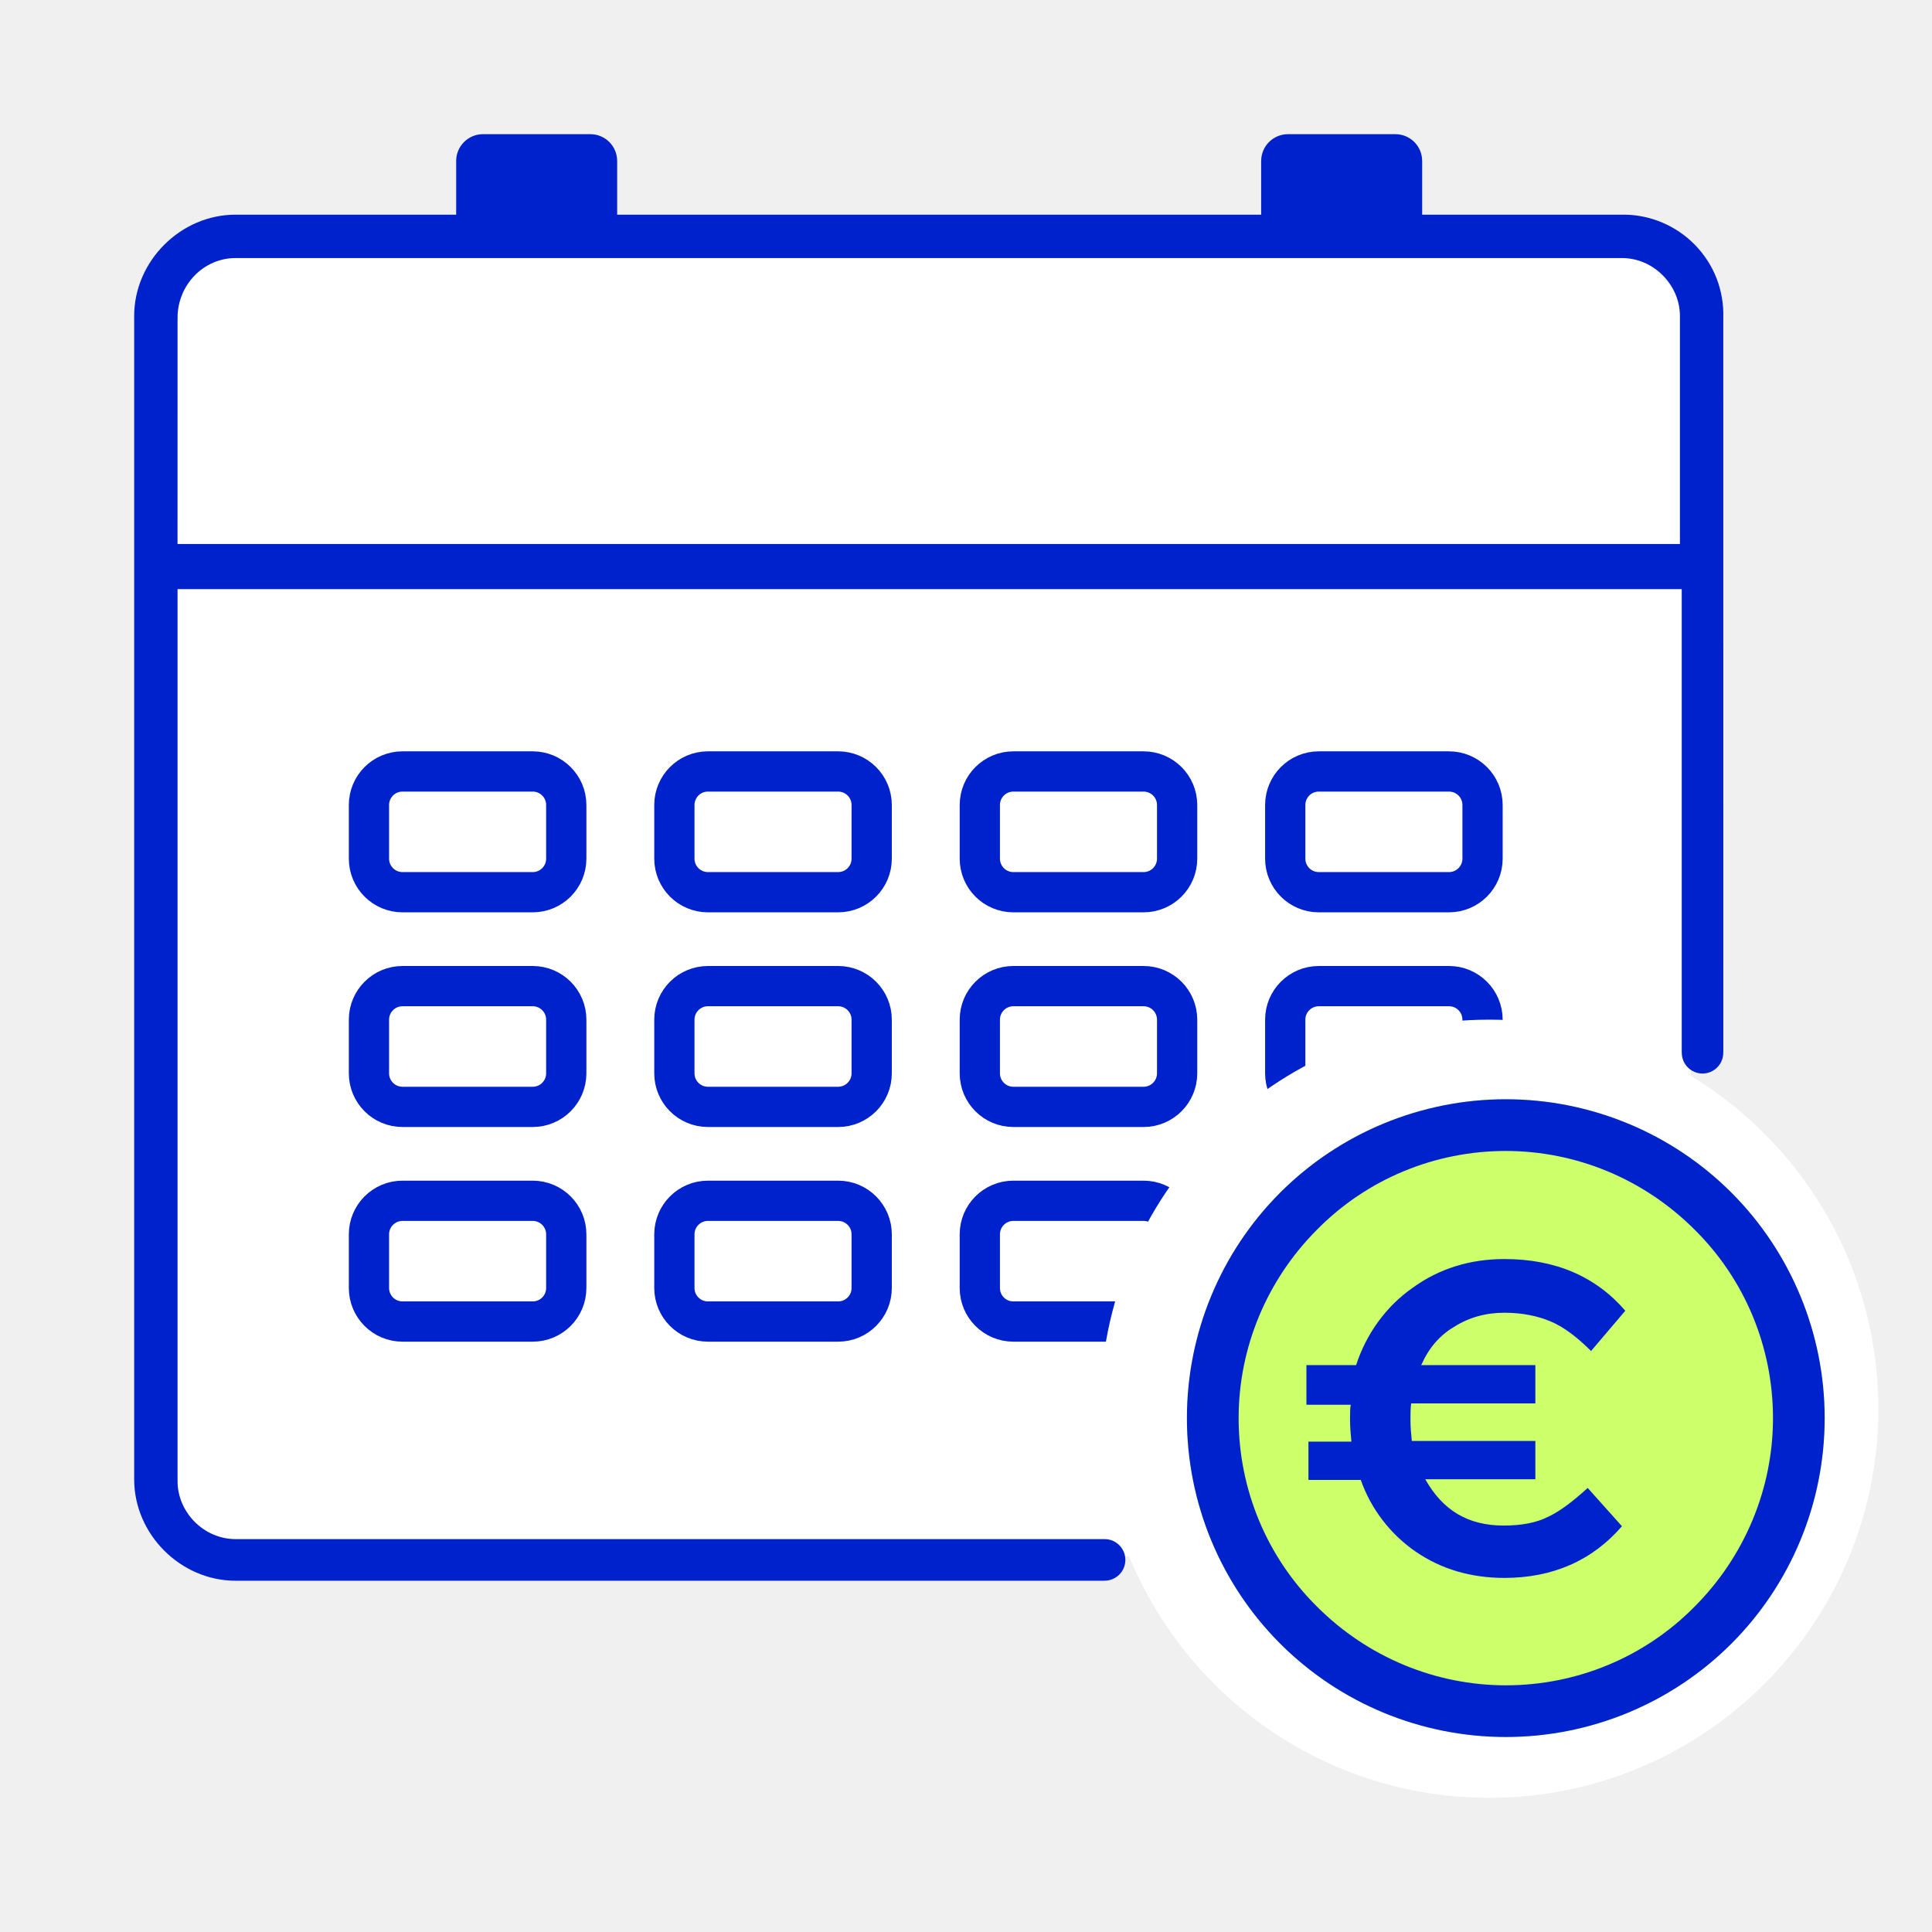
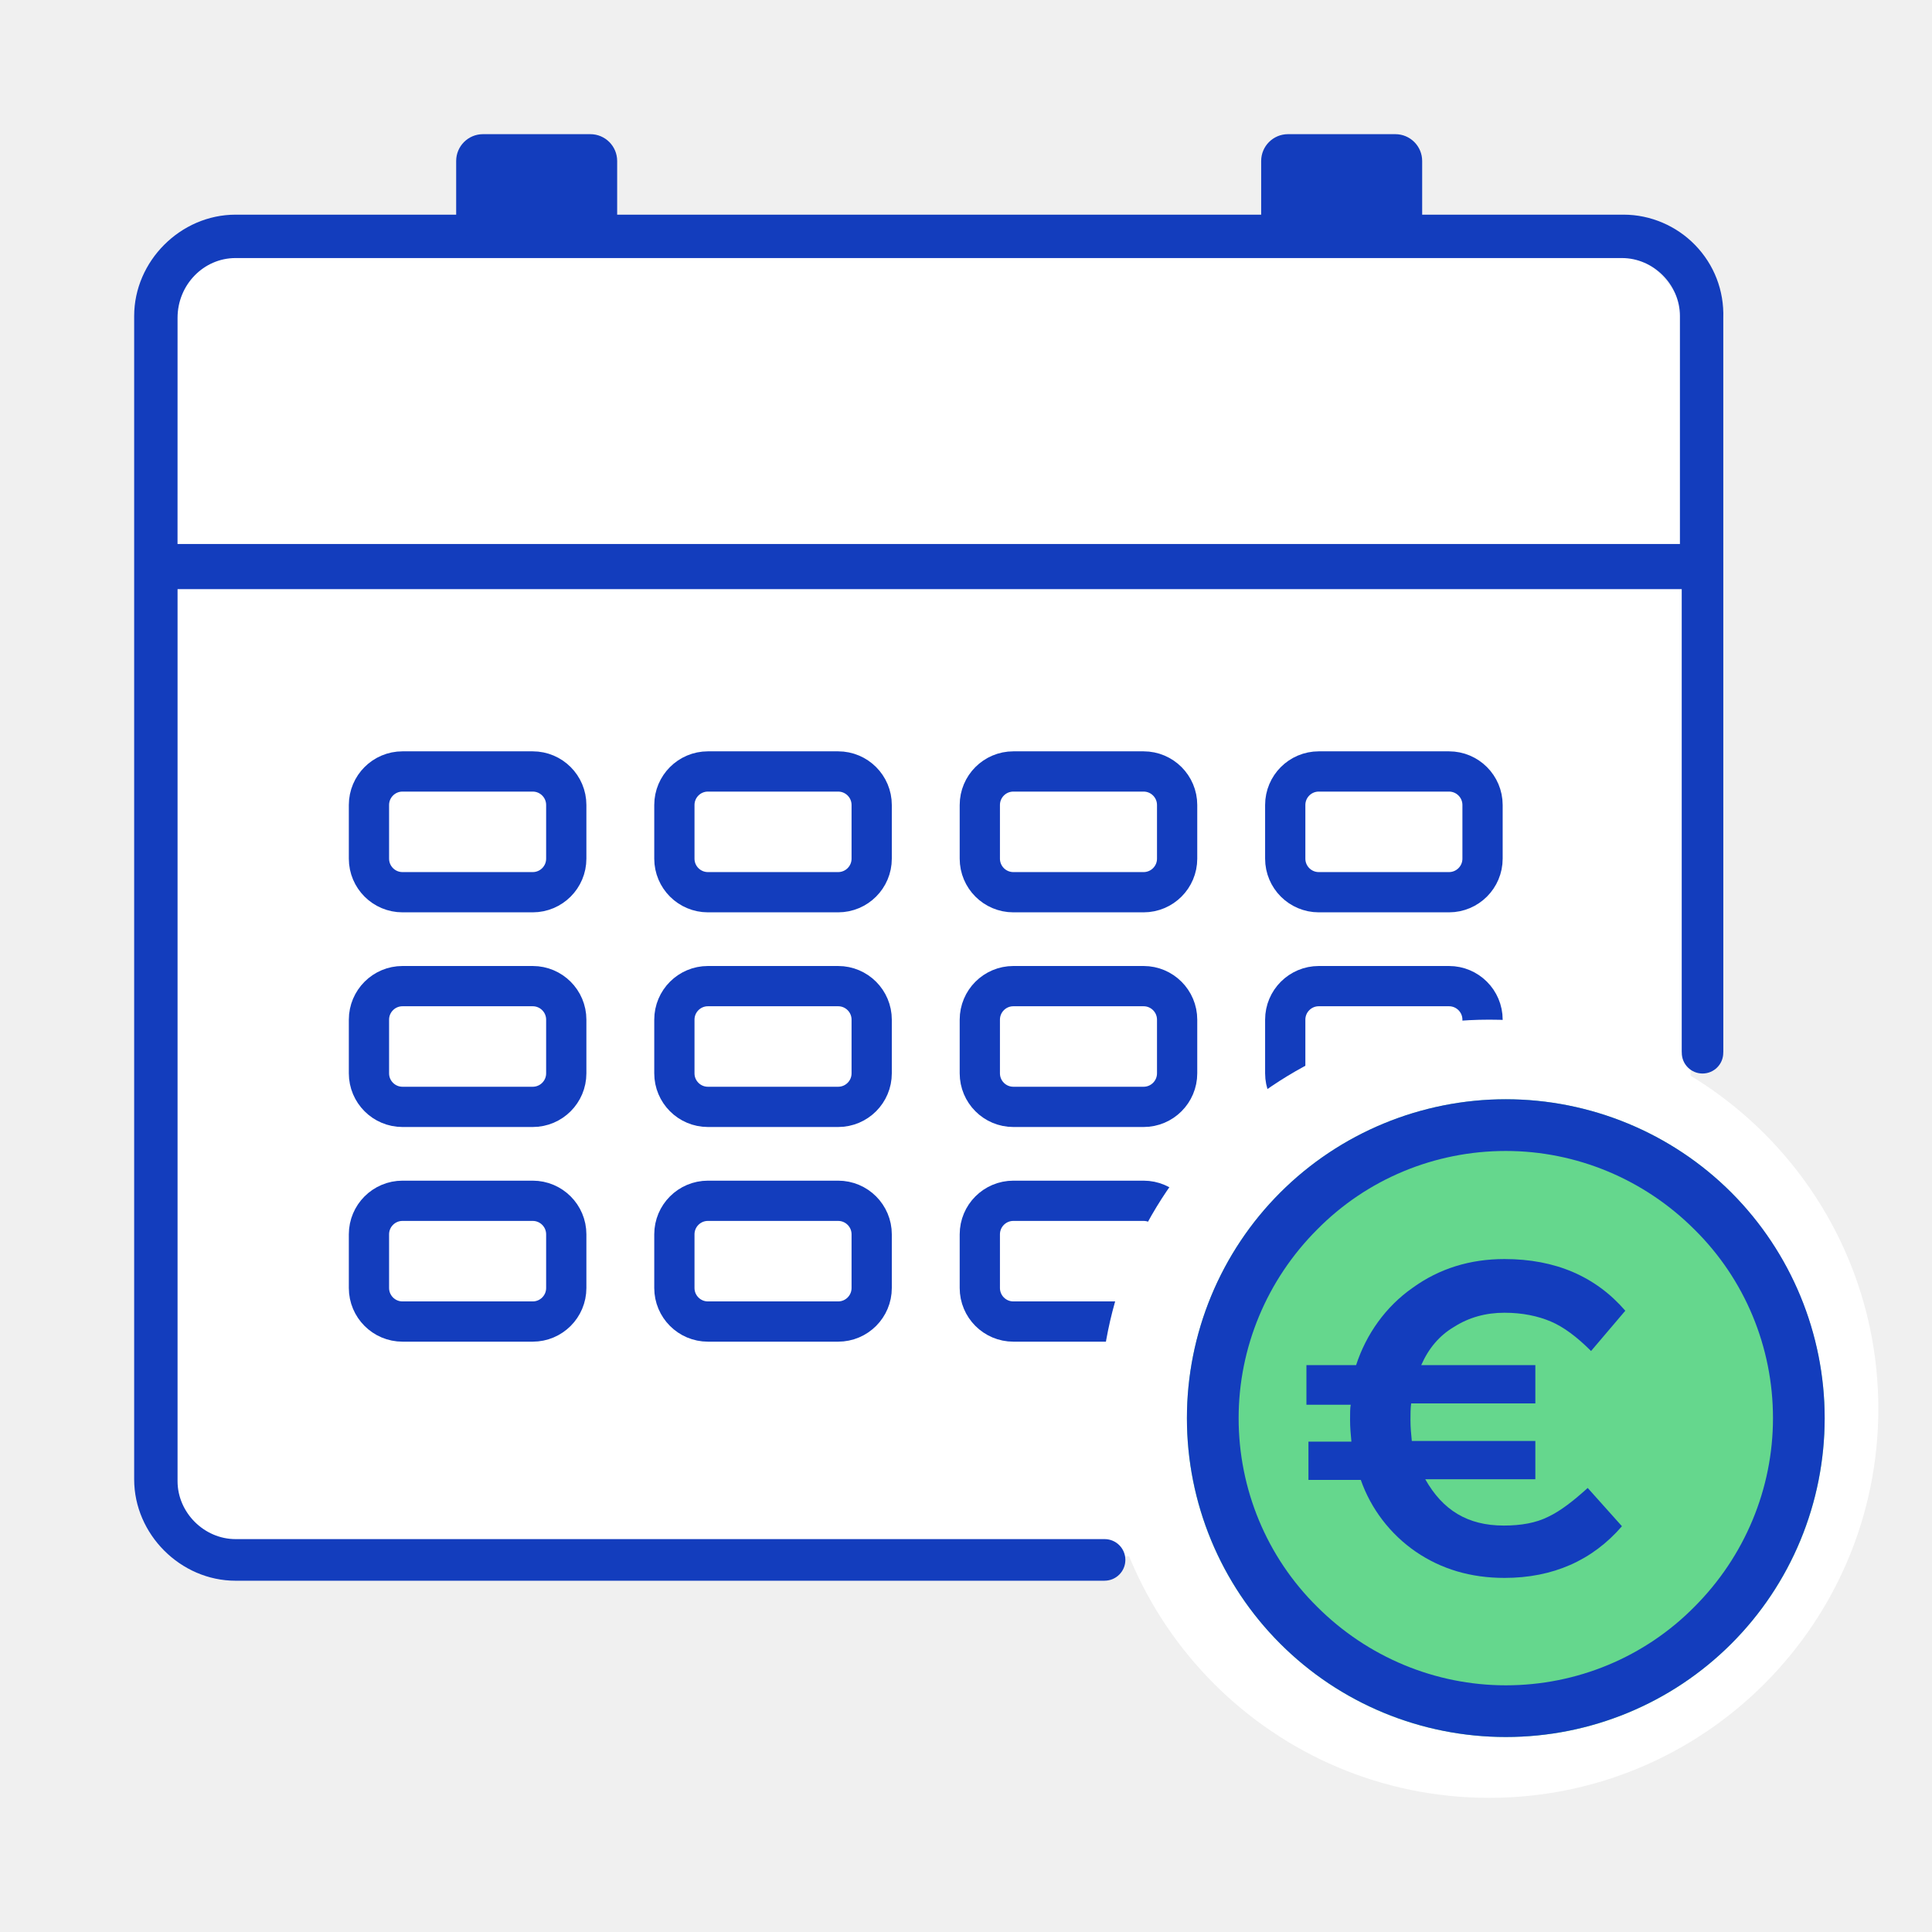
<svg xmlns="http://www.w3.org/2000/svg" width="72" height="72" viewBox="0 0 72 72" fill="none">
  <rect x="6" y="9" width="57" height="49" rx="4" fill="white" />
-   <path d="M15 28.75H19.853C20.543 28.75 21.103 29.31 21.103 30V32C21.103 32.69 20.543 33.25 19.853 33.25H15C14.31 33.25 13.75 32.69 13.75 32V30C13.75 29.31 14.31 28.75 15 28.75Z" stroke="#0022CD" stroke-width="1.5" />
-   <path d="M15 36.75H19.853C20.543 36.75 21.103 37.31 21.103 38V40C21.103 40.69 20.543 41.25 19.853 41.25H15C14.31 41.25 13.75 40.69 13.75 40V38C13.75 37.31 14.31 36.75 15 36.75Z" stroke="#0022CD" stroke-width="1.5" />
-   <path d="M15 44.75H19.853C20.543 44.75 21.103 45.31 21.103 46V48C21.103 48.69 20.543 49.25 19.853 49.25H15C14.31 49.25 13.75 48.69 13.75 48V46C13.75 45.31 14.31 44.75 15 44.75Z" stroke="#0022CD" stroke-width="1.5" />
-   <path d="M26.382 28.75H31.235C31.926 28.75 32.485 29.31 32.485 30V32C32.485 32.69 31.926 33.25 31.235 33.25H26.382C25.692 33.25 25.132 32.69 25.132 32V30C25.132 29.31 25.692 28.75 26.382 28.75Z" stroke="#0022CD" stroke-width="1.5" />
-   <path d="M26.382 36.75H31.235C31.926 36.75 32.485 37.31 32.485 38V40C32.485 40.69 31.926 41.25 31.235 41.25H26.382C25.692 41.25 25.132 40.69 25.132 40V38C25.132 37.31 25.692 36.75 26.382 36.75Z" stroke="#0022CD" stroke-width="1.5" />
-   <path d="M26.382 44.75H31.235C31.926 44.75 32.485 45.31 32.485 46V48C32.485 48.69 31.926 49.25 31.235 49.25H26.382C25.692 49.25 25.132 48.69 25.132 48V46C25.132 45.31 25.692 44.75 26.382 44.75Z" stroke="#0022CD" stroke-width="1.5" />
-   <path d="M37.765 28.75H42.618C43.308 28.75 43.868 29.31 43.868 30V32C43.868 32.69 43.308 33.25 42.618 33.25H37.765C37.074 33.25 36.515 32.69 36.515 32V30C36.515 29.31 37.074 28.75 37.765 28.75Z" stroke="#0022CD" stroke-width="1.5" />
-   <path d="M37.765 36.75H42.618C43.308 36.75 43.868 37.31 43.868 38V40C43.868 40.69 43.308 41.25 42.618 41.25H37.765C37.074 41.25 36.515 40.69 36.515 40V38C36.515 37.31 37.074 36.75 37.765 36.75Z" stroke="#0022CD" stroke-width="1.5" />
-   <path d="M37.765 44.75H42.618C43.308 44.75 43.868 45.31 43.868 46V48C43.868 48.69 43.308 49.25 42.618 49.25H37.765C37.074 49.25 36.515 48.69 36.515 48V46C36.515 45.31 37.074 44.75 37.765 44.75Z" stroke="#0022CD" stroke-width="1.5" />
-   <path d="M49.147 28.75H54C54.69 28.75 55.25 29.31 55.25 30V32C55.25 32.69 54.69 33.25 54 33.25H49.147C48.457 33.25 47.897 32.69 47.897 32V30C47.897 29.31 48.457 28.75 49.147 28.75Z" stroke="#0022CD" stroke-width="1.5" />
-   <path d="M49.147 36.75H54C54.69 36.75 55.25 37.31 55.25 38V40C55.25 40.69 54.69 41.25 54 41.25H49.147C48.457 41.25 47.897 40.69 47.897 40V38C47.897 37.31 48.457 36.75 49.147 36.75Z" stroke="#0022CD" stroke-width="1.5" />
-   <path d="M49.147 44.75H54C54.69 44.75 55.25 45.31 55.25 46V48C55.25 48.69 54.69 49.25 54 49.25H49.147C48.457 49.25 47.897 48.69 47.897 48V46C47.897 45.31 48.457 44.75 49.147 44.75Z" stroke="#0022CD" stroke-width="1.5" />
-   <path d="M41.165 57.358H41.153H8.778C7.607 57.358 6.617 56.369 6.617 55.198V21.956H62.673V39.186L62.675 39.234C62.675 39.661 63.021 40.007 63.448 40.007C63.875 40.007 64.221 39.661 64.221 39.234L64.223 39.191L64.222 11.853C64.254 10.829 63.883 9.866 63.175 9.135C62.477 8.414 61.506 8 60.511 8H8.778C6.73 8 5 9.73 5 11.778V55.131C5 57.179 6.73 58.909 8.778 58.909H41.158L41.164 58.908C41.592 58.908 41.939 58.561 41.939 58.133C41.94 57.704 41.593 57.358 41.165 57.358ZM6.617 11.844C6.617 10.616 7.587 9.617 8.778 9.617H60.445C61.617 9.617 62.606 10.606 62.606 11.778V20.273H6.616L6.617 11.844Z" fill="#0022CD" />
-   <rect x="17" y="5" width="6" height="4" rx="1" fill="#0022CD" />
-   <rect x="47" y="5" width="6" height="4" rx="1" fill="#0022CD" />
+   <path d="M15 28.75H19.853C20.543 28.75 21.103 29.31 21.103 30V32C21.103 32.69 20.543 33.25 19.853 33.25H15C14.31 33.25 13.75 32.69 13.75 32V30C13.75 29.31 14.31 28.75 15 28.75Z" stroke="#133DBD" stroke-width="1.5" />
+   <path d="M15 36.75H19.853C20.543 36.75 21.103 37.31 21.103 38V40C21.103 40.69 20.543 41.25 19.853 41.25H15C14.31 41.25 13.75 40.69 13.75 40V38C13.75 37.31 14.31 36.75 15 36.75Z" stroke="#133DBD" stroke-width="1.5" />
+   <path d="M15 44.75H19.853C20.543 44.75 21.103 45.31 21.103 46V48C21.103 48.69 20.543 49.25 19.853 49.25H15C14.31 49.25 13.75 48.69 13.75 48V46C13.75 45.31 14.31 44.75 15 44.75Z" stroke="#133DBD" stroke-width="1.5" />
+   <path d="M26.382 28.75H31.235C31.926 28.75 32.485 29.31 32.485 30V32C32.485 32.69 31.926 33.25 31.235 33.25H26.382C25.692 33.25 25.132 32.69 25.132 32V30C25.132 29.31 25.692 28.75 26.382 28.75Z" stroke="#133DBD" stroke-width="1.5" />
+   <path d="M26.382 36.75H31.235C31.926 36.75 32.485 37.31 32.485 38V40C32.485 40.69 31.926 41.25 31.235 41.25H26.382C25.692 41.25 25.132 40.69 25.132 40V38C25.132 37.31 25.692 36.75 26.382 36.75Z" stroke="#133DBD" stroke-width="1.5" />
+   <path d="M26.382 44.75H31.235C31.926 44.75 32.485 45.31 32.485 46V48C32.485 48.69 31.926 49.25 31.235 49.25H26.382C25.692 49.25 25.132 48.69 25.132 48V46C25.132 45.31 25.692 44.75 26.382 44.75Z" stroke="#133DBD" stroke-width="1.5" />
+   <path d="M37.765 28.75H42.618C43.308 28.75 43.868 29.31 43.868 30V32C43.868 32.69 43.308 33.25 42.618 33.25H37.765C37.074 33.25 36.515 32.69 36.515 32V30C36.515 29.31 37.074 28.75 37.765 28.75Z" stroke="#133DBD" stroke-width="1.5" />
+   <path d="M37.765 36.75H42.618C43.308 36.75 43.868 37.31 43.868 38V40C43.868 40.69 43.308 41.25 42.618 41.25H37.765C37.074 41.25 36.515 40.69 36.515 40V38C36.515 37.31 37.074 36.75 37.765 36.75Z" stroke="#133DBD" stroke-width="1.5" />
+   <path d="M37.765 44.75H42.618C43.308 44.75 43.868 45.31 43.868 46V48C43.868 48.69 43.308 49.25 42.618 49.25H37.765C37.074 49.25 36.515 48.69 36.515 48V46C36.515 45.31 37.074 44.75 37.765 44.75Z" stroke="#133DBD" stroke-width="1.5" />
+   <path d="M49.147 28.75H54C54.69 28.75 55.25 29.31 55.25 30V32C55.25 32.69 54.69 33.25 54 33.25H49.147C48.457 33.25 47.897 32.69 47.897 32V30C47.897 29.31 48.457 28.75 49.147 28.75Z" stroke="#133DBD" stroke-width="1.5" />
+   <path d="M49.147 36.75H54C54.69 36.75 55.25 37.31 55.25 38V40C55.25 40.69 54.69 41.25 54 41.25H49.147C48.457 41.25 47.897 40.69 47.897 40V38C47.897 37.31 48.457 36.75 49.147 36.75Z" stroke="#133DBD" stroke-width="1.5" />
+   <path d="M49.147 44.75H54C54.69 44.75 55.25 45.31 55.25 46V48C55.25 48.69 54.69 49.25 54 49.25H49.147C48.457 49.25 47.897 48.69 47.897 48V46C47.897 45.31 48.457 44.75 49.147 44.75Z" stroke="#133DBD" stroke-width="1.5" />
+   <path d="M41.165 57.358H41.153H8.778C7.607 57.358 6.617 56.369 6.617 55.198V21.956H62.673V39.186L62.675 39.234C62.675 39.661 63.021 40.007 63.448 40.007C63.875 40.007 64.221 39.661 64.221 39.234L64.223 39.191L64.222 11.853C64.254 10.829 63.883 9.866 63.175 9.135C62.477 8.414 61.506 8 60.511 8H8.778C6.73 8 5 9.73 5 11.778V55.131C5 57.179 6.73 58.909 8.778 58.909H41.158L41.164 58.908C41.592 58.908 41.939 58.561 41.939 58.133C41.94 57.704 41.593 57.358 41.165 57.358ZM6.617 11.844C6.617 10.616 7.587 9.617 8.778 9.617H60.445C61.617 9.617 62.606 10.606 62.606 11.778V20.273H6.616L6.617 11.844Z" fill="#133DBD" />
+   <rect x="17" y="5" width="6" height="4" rx="1" fill="#133DBD" />
+   <rect x="47" y="5" width="6" height="4" rx="1" fill="#133DBD" />
  <circle cx="55.5" cy="52.5" r="14.5" fill="white" />
-   <path d="M68 52.85C68 54.401 67.7 55.952 67.099 57.403C66.499 58.854 65.623 60.155 64.523 61.255C63.422 62.356 62.121 63.232 60.67 63.832C59.219 64.433 57.693 64.733 56.117 64.733C54.566 64.733 53.014 64.433 51.563 63.832C50.112 63.232 48.812 62.356 47.711 61.255C46.61 60.155 45.734 58.854 45.134 57.403C44.534 55.952 44.233 54.426 44.233 52.85C44.233 49.697 45.484 46.67 47.711 44.444C49.937 42.217 52.965 40.966 56.117 40.966C59.269 40.966 62.296 42.217 64.523 44.444C66.749 46.695 68 49.722 68 52.85Z" fill="#CCFF69" />
-   <path fill-rule="evenodd" clip-rule="evenodd" d="M56.117 62.807C58.769 62.807 61.295 61.756 63.147 59.88C65.023 58.003 66.074 55.476 66.074 52.85C66.074 50.198 65.023 47.671 63.147 45.82C61.27 43.943 58.743 42.893 56.117 42.893C53.465 42.893 50.938 43.943 49.087 45.82C47.211 47.696 46.16 50.223 46.16 52.85C46.16 55.502 47.211 58.028 49.087 59.88C50.963 61.756 53.49 62.807 56.117 62.807ZM56.117 64.733C59.269 64.733 62.296 63.482 64.523 61.255C66.749 59.029 68 56.002 68 52.85C68 49.697 66.749 46.67 64.523 44.444C62.296 42.217 59.269 40.966 56.117 40.966C52.965 40.966 49.937 42.217 47.711 44.444C45.484 46.67 44.233 49.697 44.233 52.85C44.233 56.002 45.484 59.029 47.711 61.255C49.937 63.482 52.965 64.733 56.117 64.733Z" fill="#0022CD" />
-   <path d="M48.687 52.3V50.874H50.538C50.913 49.723 51.639 48.697 52.639 47.997C53.64 47.271 54.791 46.921 56.067 46.921C57.968 46.921 59.469 47.572 60.57 48.847L59.294 50.348C58.769 49.823 58.268 49.448 57.793 49.248C57.318 49.047 56.742 48.922 56.067 48.922C55.366 48.922 54.741 49.097 54.19 49.448C53.64 49.773 53.24 50.248 52.965 50.874H57.218V52.3H52.589C52.564 52.5 52.564 52.7 52.564 52.925C52.564 53.2 52.589 53.451 52.614 53.701H57.218V55.127H53.115C53.765 56.278 54.691 56.853 56.042 56.853C56.692 56.853 57.242 56.753 57.693 56.528C58.168 56.303 58.644 55.927 59.169 55.452L60.445 56.878C59.344 58.154 57.868 58.804 56.067 58.804C54.816 58.804 53.715 58.479 52.764 57.829C51.814 57.178 51.088 56.227 50.713 55.152H48.762V53.726H50.363C50.338 53.451 50.313 53.2 50.313 52.925C50.313 52.65 50.313 52.475 50.338 52.35H48.687V52.3Z" fill="#0022CD" />
+   <path d="M68 52.85C68 54.401 67.7 55.952 67.099 57.403C66.499 58.854 65.623 60.155 64.523 61.255C63.422 62.356 62.121 63.232 60.67 63.832C59.219 64.433 57.693 64.733 56.117 64.733C54.566 64.733 53.014 64.433 51.563 63.832C50.112 63.232 48.812 62.356 47.711 61.255C46.61 60.155 45.734 58.854 45.134 57.403C44.534 55.952 44.233 54.426 44.233 52.85C44.233 49.697 45.484 46.67 47.711 44.444C49.937 42.217 52.965 40.966 56.117 40.966C59.269 40.966 62.296 42.217 64.523 44.444C66.749 46.695 68 49.722 68 52.85Z" fill="#65D78D" />
+   <path fill-rule="evenodd" clip-rule="evenodd" d="M56.117 62.807C58.769 62.807 61.295 61.756 63.147 59.88C65.023 58.003 66.074 55.476 66.074 52.85C66.074 50.198 65.023 47.671 63.147 45.82C61.27 43.943 58.743 42.893 56.117 42.893C53.465 42.893 50.938 43.943 49.087 45.82C47.211 47.696 46.16 50.223 46.16 52.85C46.16 55.502 47.211 58.028 49.087 59.88C50.963 61.756 53.49 62.807 56.117 62.807ZM56.117 64.733C59.269 64.733 62.296 63.482 64.523 61.255C66.749 59.029 68 56.002 68 52.85C68 49.697 66.749 46.67 64.523 44.444C62.296 42.217 59.269 40.966 56.117 40.966C52.965 40.966 49.937 42.217 47.711 44.444C45.484 46.67 44.233 49.697 44.233 52.85C44.233 56.002 45.484 59.029 47.711 61.255C49.937 63.482 52.965 64.733 56.117 64.733Z" fill="#133DBD" />
+   <path d="M48.687 52.3V50.874H50.538C50.913 49.723 51.639 48.697 52.639 47.997C53.64 47.271 54.791 46.921 56.067 46.921C57.968 46.921 59.469 47.572 60.57 48.847L59.294 50.348C58.769 49.823 58.268 49.448 57.793 49.248C57.318 49.047 56.742 48.922 56.067 48.922C55.366 48.922 54.741 49.097 54.19 49.448C53.64 49.773 53.24 50.248 52.965 50.874H57.218V52.3H52.589C52.564 52.5 52.564 52.7 52.564 52.925C52.564 53.2 52.589 53.451 52.614 53.701H57.218V55.127H53.115C53.765 56.278 54.691 56.853 56.042 56.853C56.692 56.853 57.242 56.753 57.693 56.528C58.168 56.303 58.644 55.927 59.169 55.452L60.445 56.878C59.344 58.154 57.868 58.804 56.067 58.804C54.816 58.804 53.715 58.479 52.764 57.829C51.814 57.178 51.088 56.227 50.713 55.152H48.762V53.726H50.363C50.338 53.451 50.313 53.2 50.313 52.925C50.313 52.65 50.313 52.475 50.338 52.35H48.687V52.3Z" fill="#133DBD" />
</svg>
